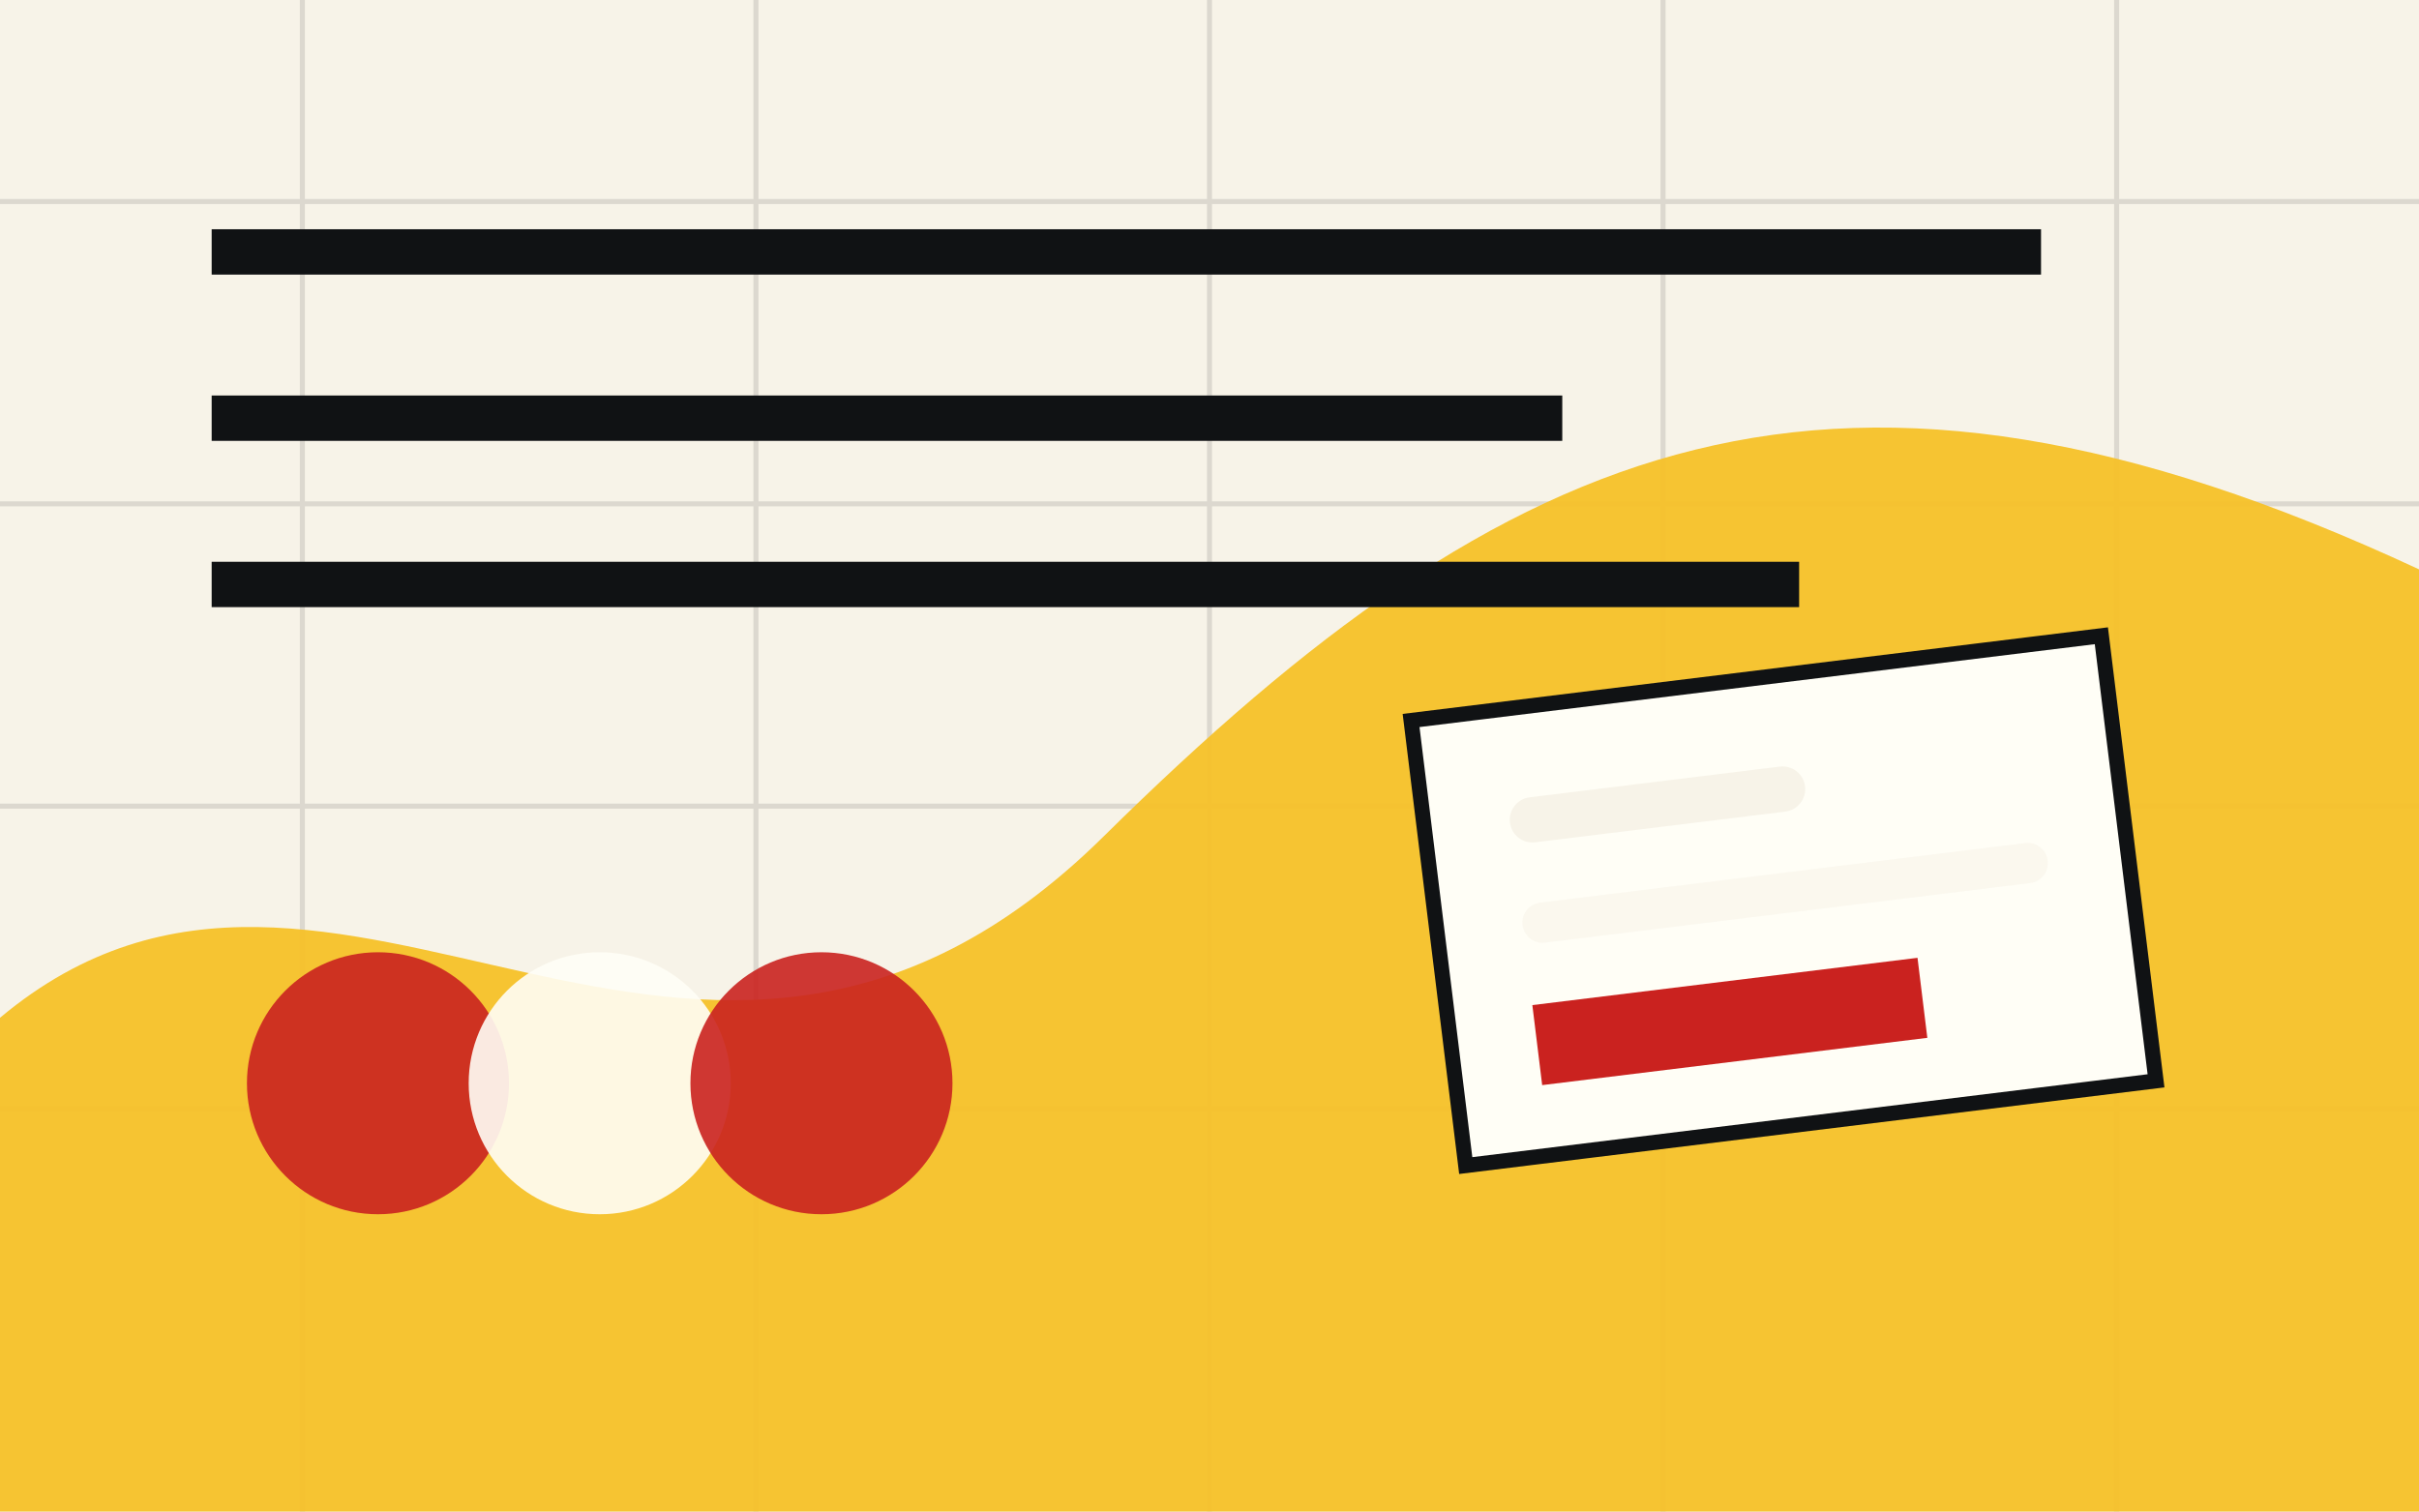
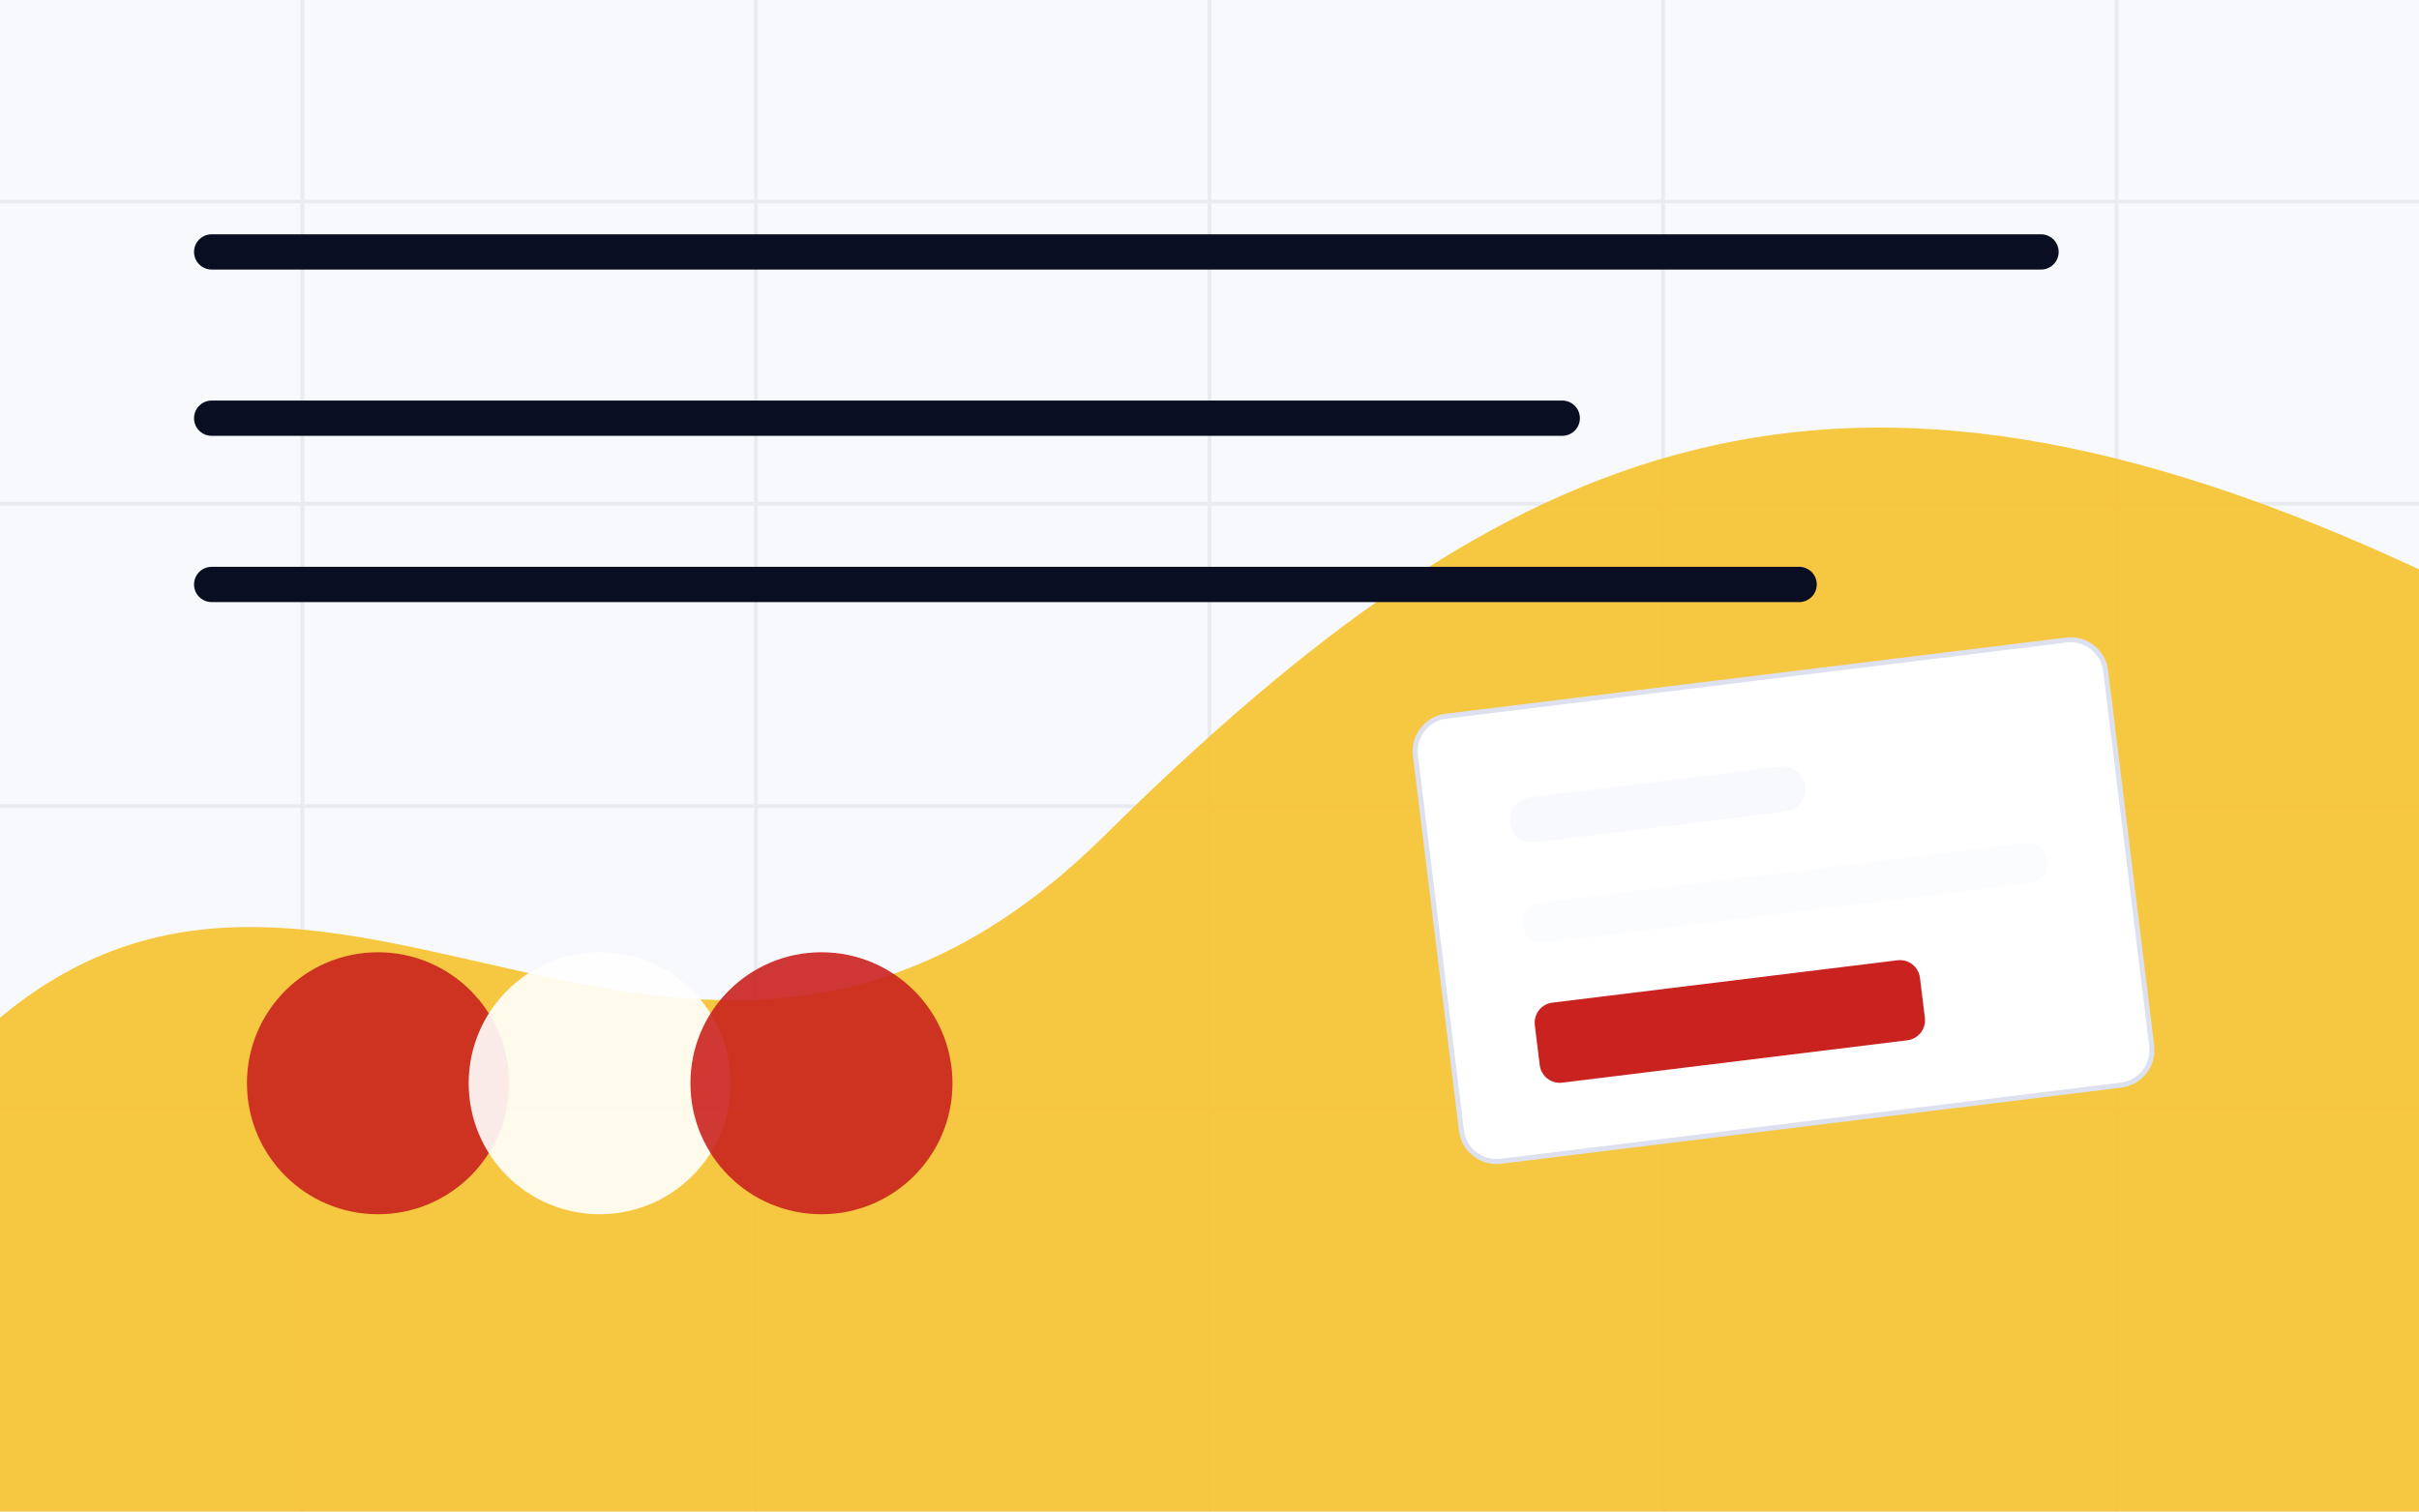
<svg xmlns="http://www.w3.org/2000/svg" width="960" height="600" viewBox="0 0 960 600" role="img" aria-label="Design preview">
-   <rect width="960" height="600" fill="#f7f3e8" />
-   <path d="M0 80 H960 M0 200 H960 M0 320 H960 M0 440 H960 M120 0 V600 M300 0 V600 M480 0 V600 M660 0 V600 M840 0 V600" stroke="#101214" stroke-width="2" opacity=".12" />
-   <path d="M0 404 C134 292 276 492 438 332 S728 118 960 226 V600 H0Z" fill="#f6c22b" opacity=".96" />
-   <path d="M84 100 H810 M84 166 H620 M84 232 H714" stroke="#101214" stroke-width="18" />
+   <rect width="960" height="600" fill="#f8f9fc" />
+   <path d="M0 80 H960 M0 200 H960 M0 320 H960 M0 440 H960 M120 0 V600 M300 0 V600 M480 0 V600 M660 0 V600 M840 0 V600" stroke="#090e22" stroke-width="1.5" opacity=".06" />
+   <path d="M0 404 C134 292 276 492 438 332 S728 118 960 226 V600 H0Z" fill="#f6c22b" opacity=".9" />
+   <path d="M84 100 H810 M84 166 H620 M84 232 H714" stroke="#090e22" stroke-width="14" stroke-linecap="round" />
  <g transform="translate(560 286) rotate(-7)">
-     <rect width="276" height="178" fill="#fffef6" stroke="#101214" stroke-width="6" />
-     <rect x="34" y="36" width="118" height="18" rx="9" fill="#f7f3e8" />
-     <rect x="34" y="78" width="210" height="16" rx="8" fill="#f7f3e8" opacity=".55" />
-     <rect x="34" y="118" width="154" height="32" fill="#ca221f" />
+     <rect width="276" height="178" rx="14" fill="#ffffff" stroke="#dde0ee" stroke-width="2" />
+     <rect x="34" y="36" width="118" height="18" rx="9" fill="#f8f9fc" />
+     <rect x="34" y="78" width="210" height="16" rx="8" fill="#f8f9fc" opacity=".55" />
+     <rect x="34" y="118" width="154" height="32" rx="8" fill="#ca221f" />
  </g>
  <circle cx="150" cy="430" r="52" fill="#ca221f" opacity=".9" />
-   <circle cx="238" cy="430" r="52" fill="#fffef6" opacity=".9" />
+   <circle cx="238" cy="430" r="52" fill="#ffffff" opacity=".9" />
  <circle cx="326" cy="430" r="52" fill="#ca221f" opacity=".9" />
</svg>
